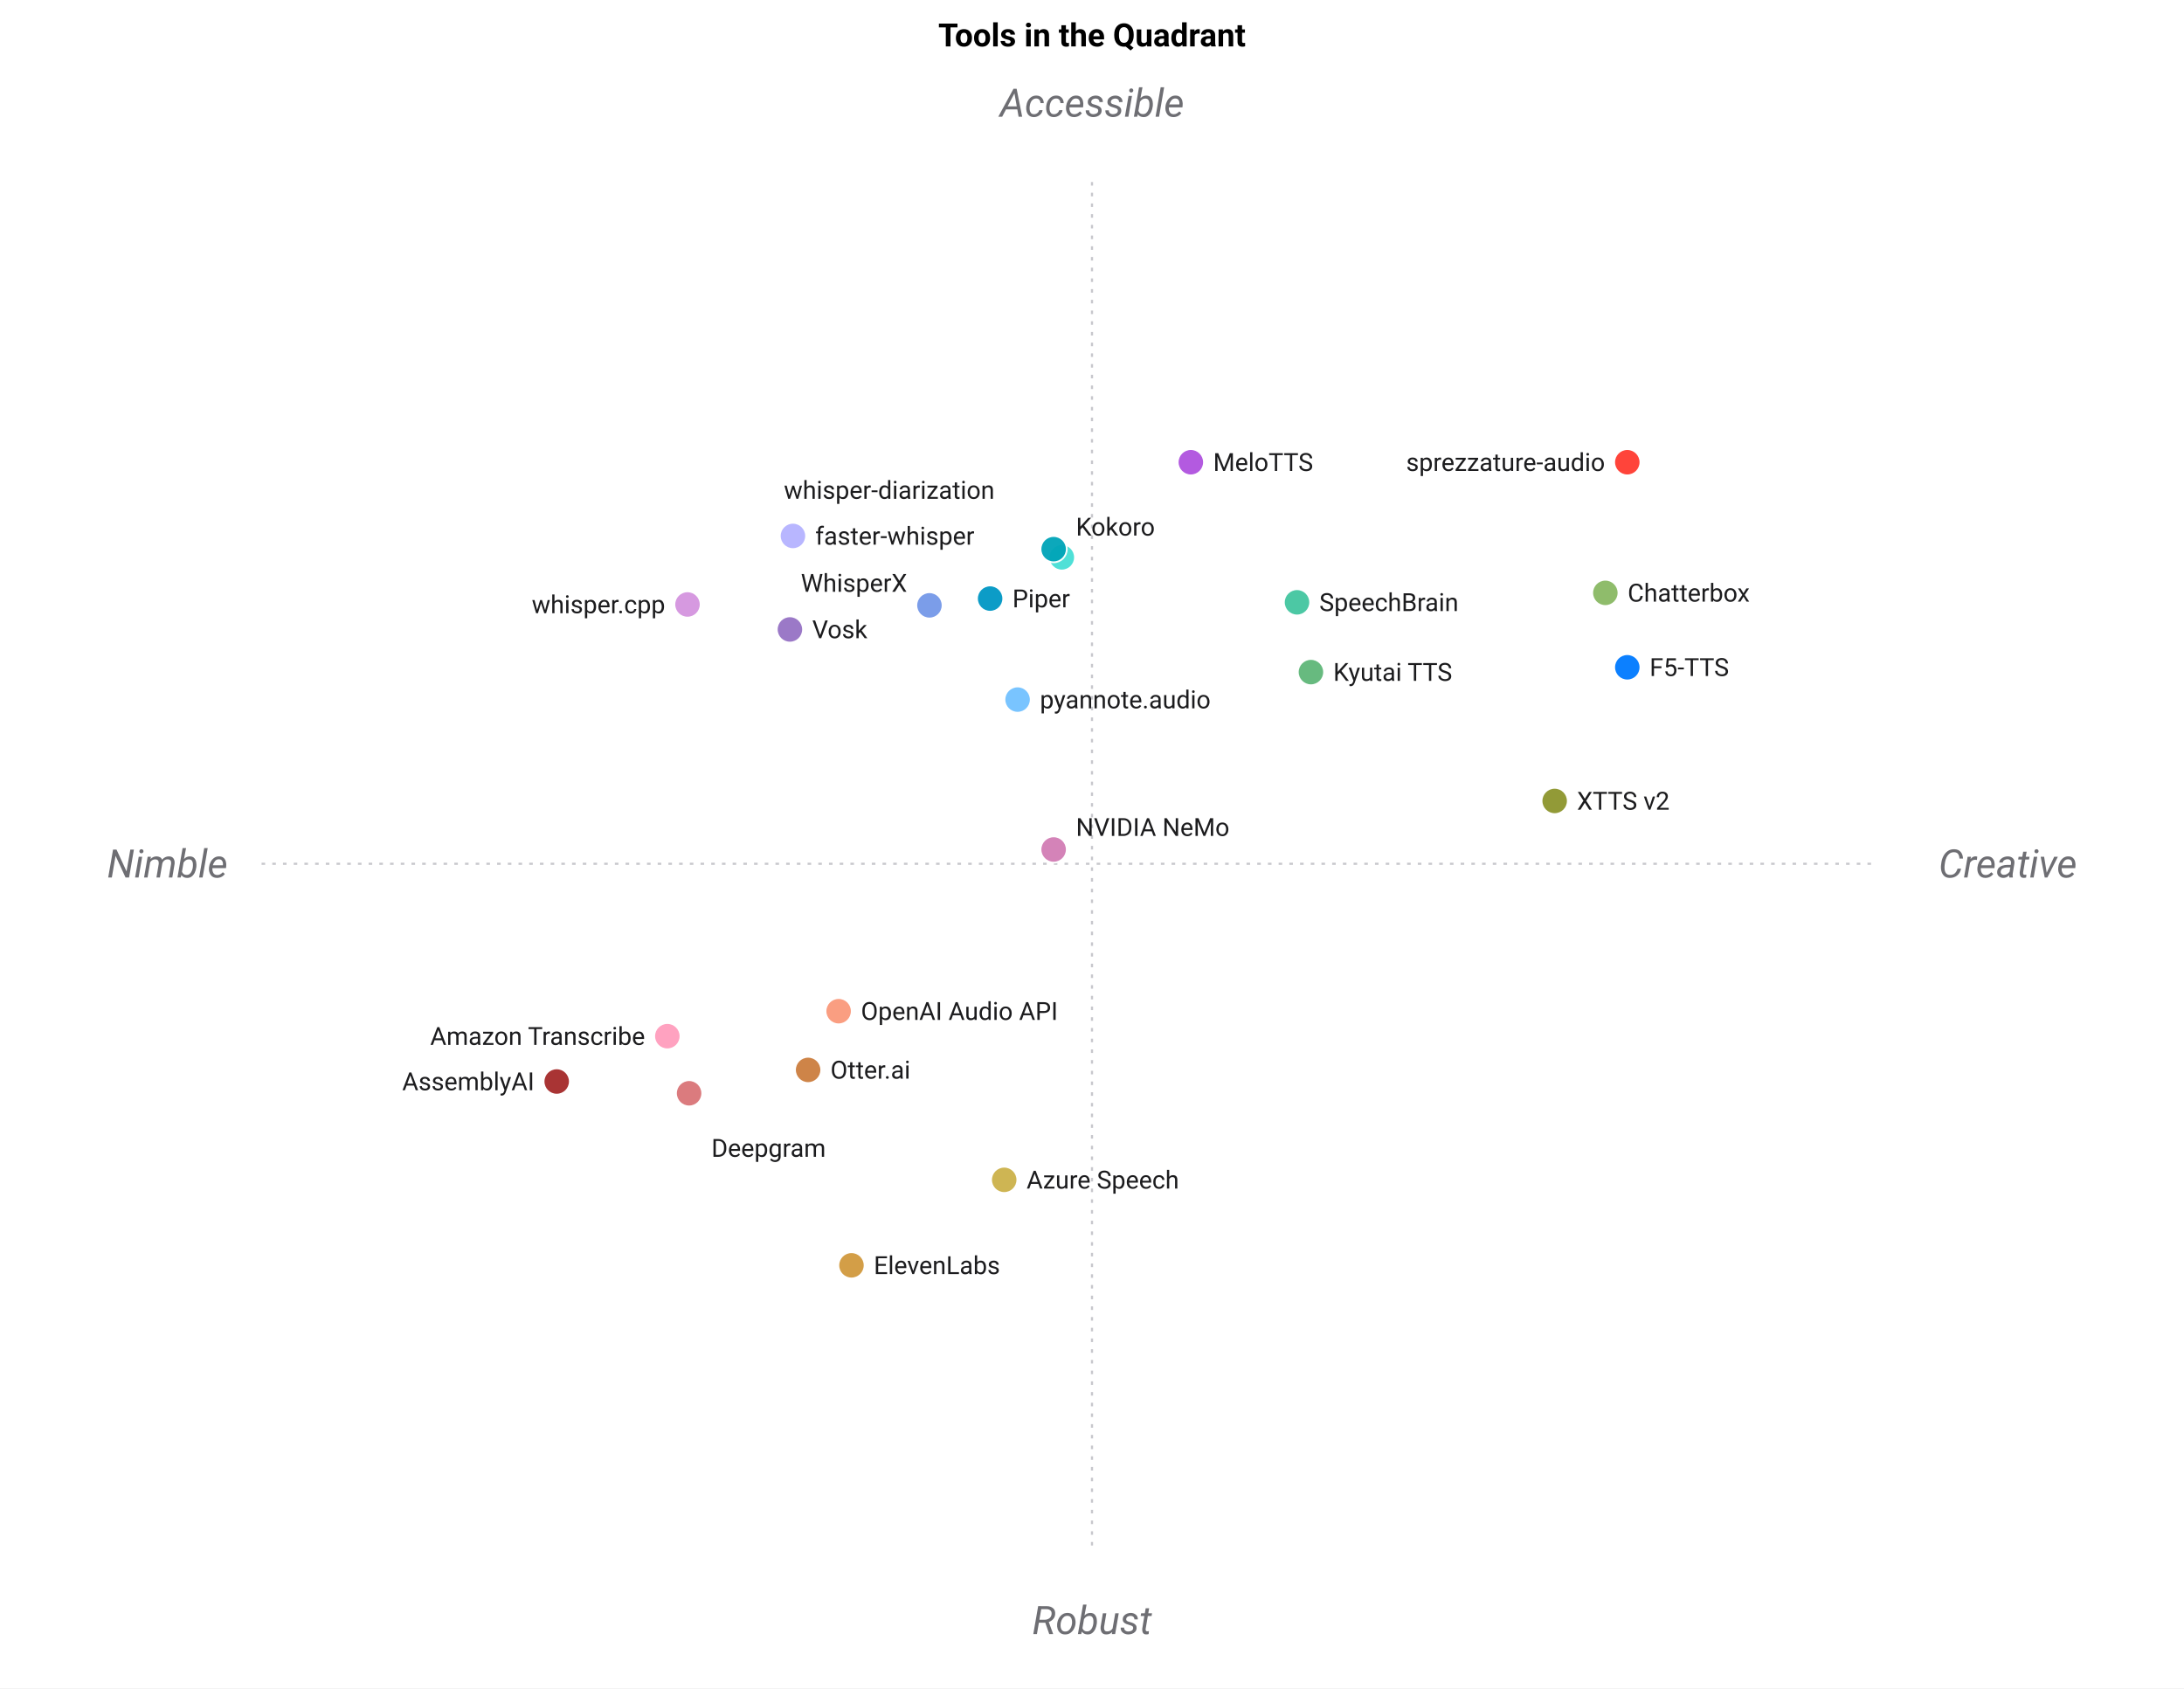
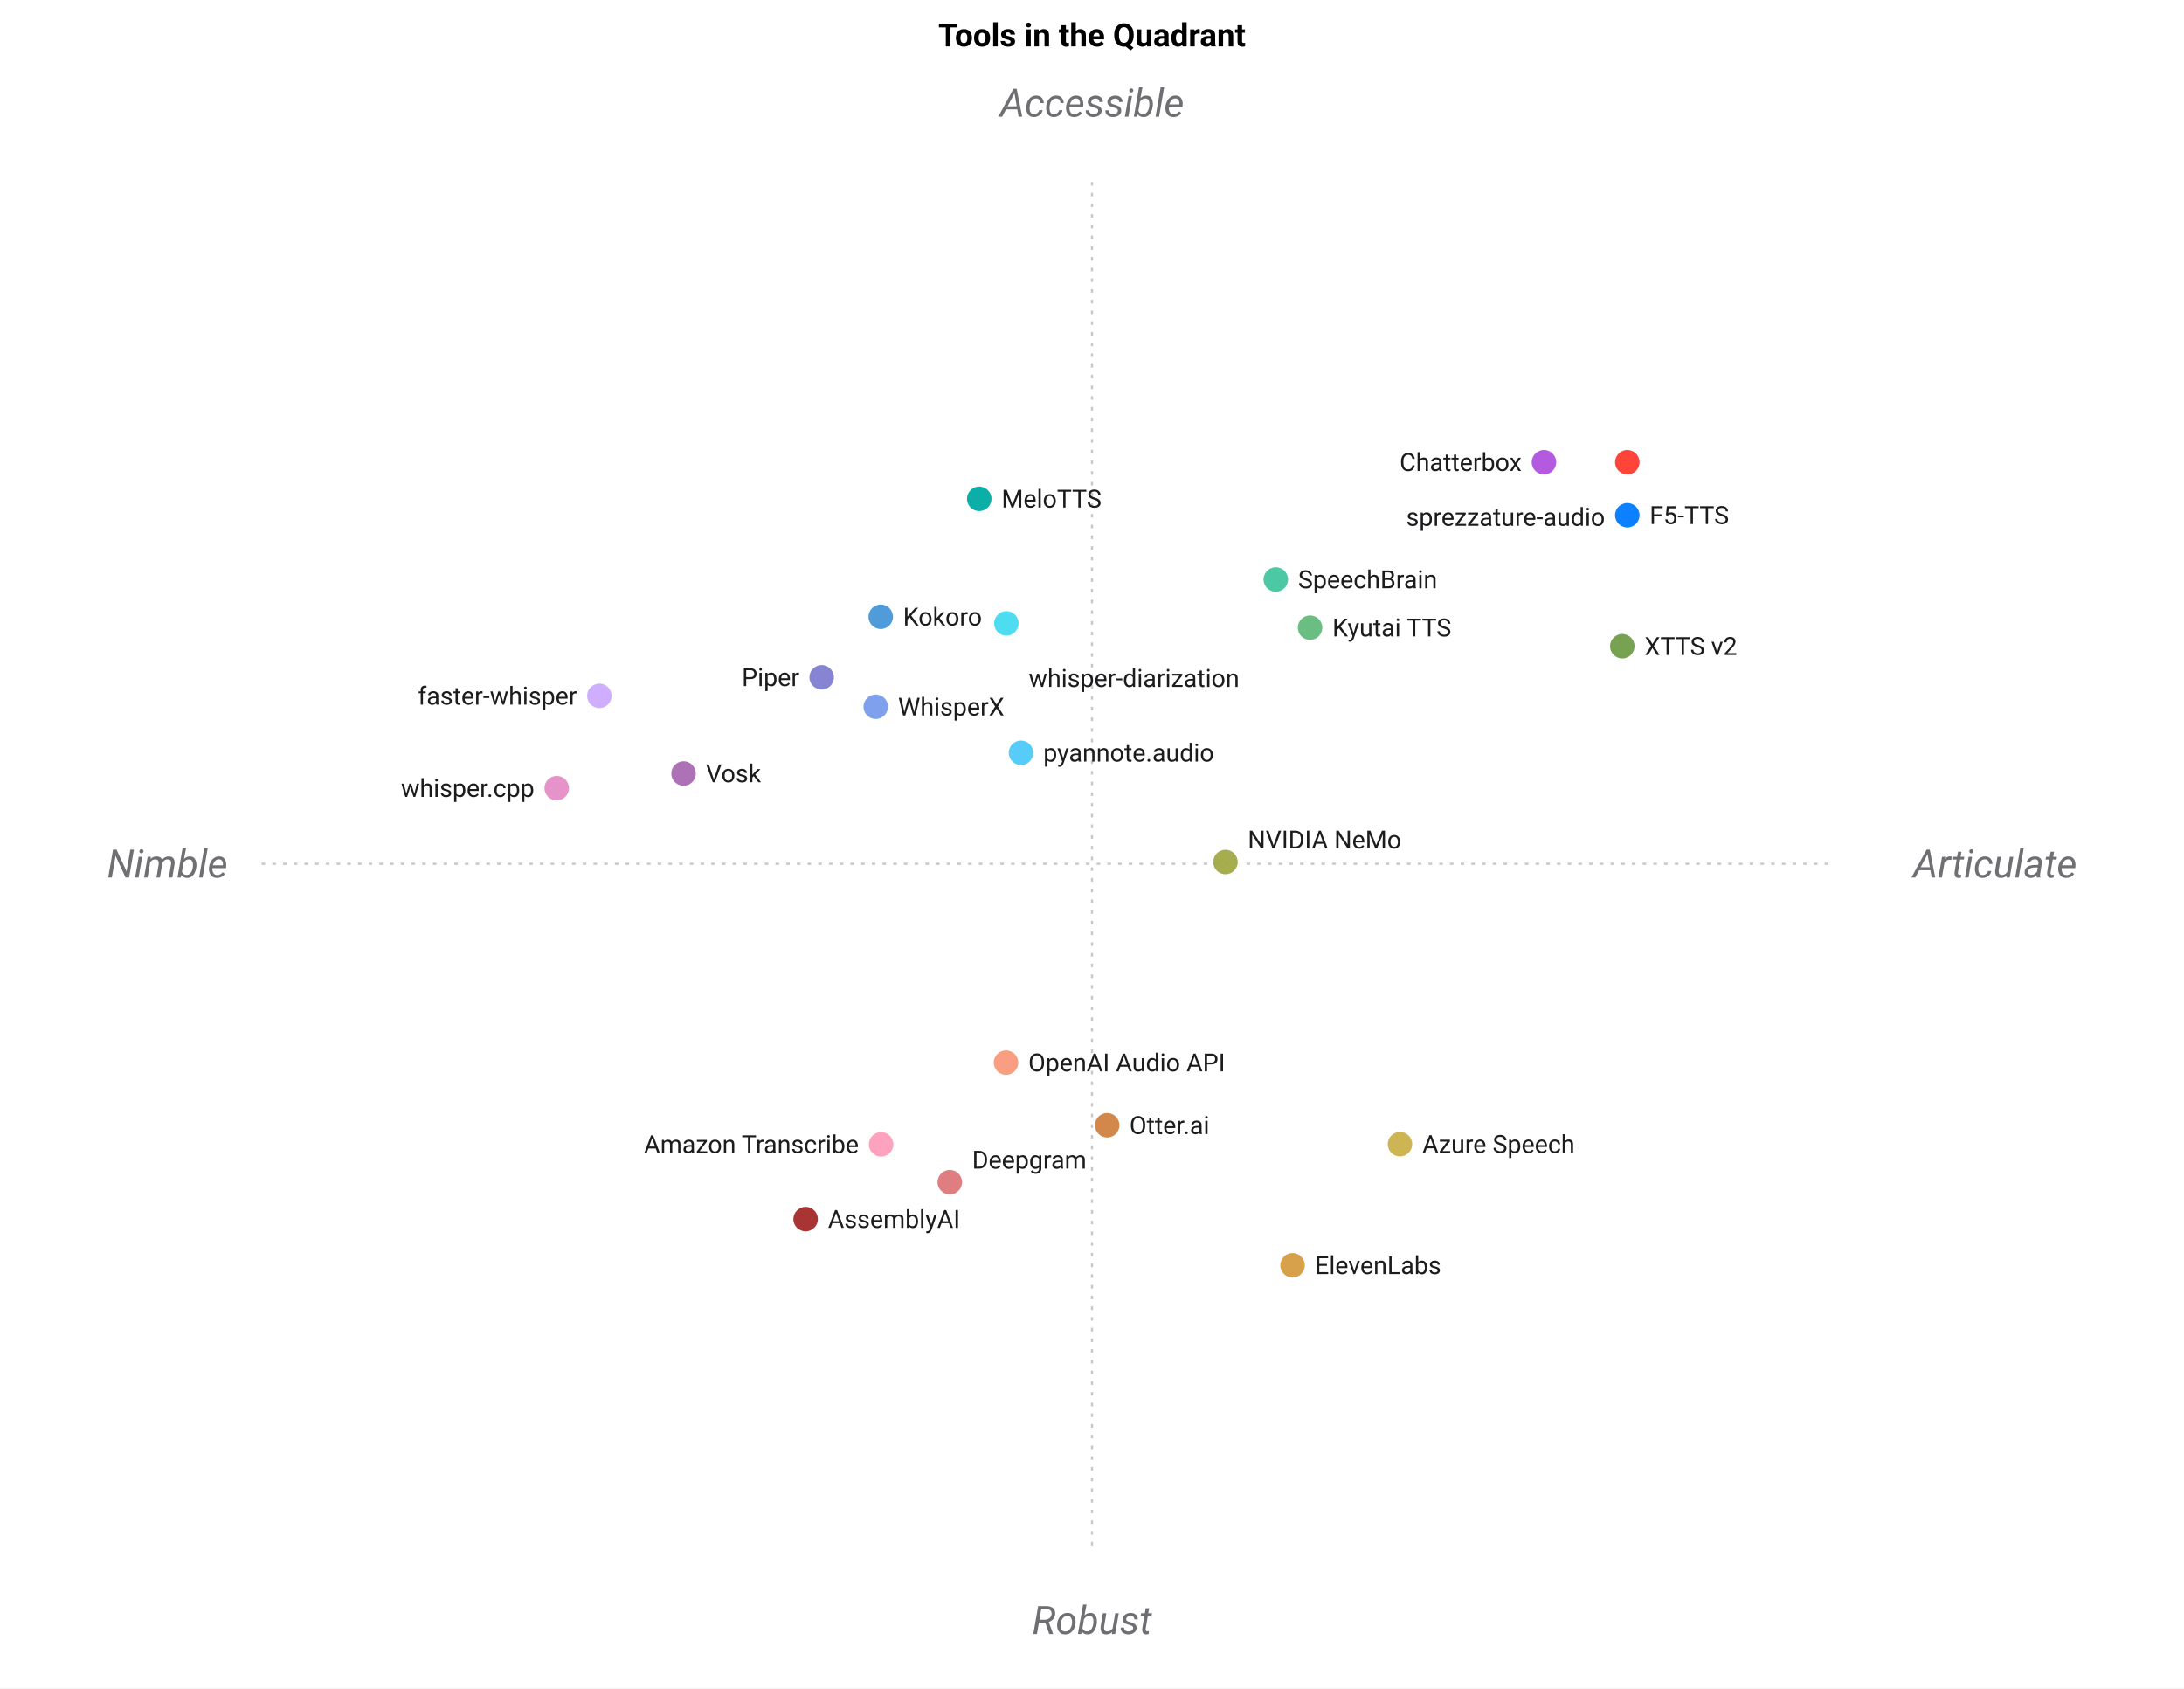
<svg xmlns="http://www.w3.org/2000/svg" width="1224" height="946" viewBox="0 0 1224 946" role="img" aria-labelledby="sp-title sp-desc" font-family="Roboto, -apple-system, Helvetica, Arial, sans-serif">
  <rect width="1224" height="946" fill="#FFFFFF" />
  <style>.sp-dot{cursor:pointer}.sp-dot:hover circle,.sp-dot:focus circle{stroke-width:2.4}.sp-dot:hover,.sp-dot:focus{filter:brightness(1.08);outline:none}</style>
-   <line x1="146.6" y1="484.0" x2="1051.9" y2="484.0" stroke="#C7C7CC" stroke-width="1.2" stroke-dasharray="2,4" />
+   <line x1="146.6" y1="484.0" x2="1026.4" y2="484.0" stroke="#C7C7CC" stroke-width="1.2" stroke-dasharray="2,4" />
  <line x1="612.0" y1="866.0" x2="612.0" y2="102.0" stroke="#C7C7CC" stroke-width="1.2" stroke-dasharray="2,4" />
-   <text data-pole="right" x="1164.0" y="491.7" font-size="22" font-style="italic" fill="#6E6E73" text-anchor="end">Creative</text>
+   <text data-pole="right" x="1164.0" y="491.7" font-size="22" font-style="italic" fill="#6E6E73" text-anchor="end">Articulate</text>
  <text data-pole="left" x="60.0" y="491.7" font-size="22" font-style="italic" fill="#6E6E73" text-anchor="start">Nimble</text>
  <text data-pole="top" x="612.0" y="65.4" font-size="22" font-style="italic" fill="#6E6E73" text-anchor="middle">Accessible</text>
  <text data-pole="bottom" x="612.0" y="915.6" font-size="22" font-style="italic" fill="#6E6E73" text-anchor="middle">Robust</text>
-   <g class="sp-dot" tabindex="0" role="img" aria-label="Tools: sprezzature-audio Local and offline: 5 Free or open source: 5 Permissive commercial licence: 4 Transcription accuracy: 4 Speaker segmentation: 3 Named speaker identification: 5 Speech synthesis: 4 Voice cloning: 3 Timed track produced: 5 Multilingual coverage: 4 Light install without torch: 5 Speed on an ordinary machine: 4 Streaming and real time: 1 Maturity and ecosystem: 1 Commercial support: 1">
+   <g class="sp-dot" tabindex="0" role="img" aria-label="Tools: sprezzature-audio Local and offline: 5 Free or open source: 5 Permissive commercial licence: 4 Transcription accuracy: 4 Speaker segmentation: 3 Named speaker identification: 5 Speech synthesis: 4 Voice cloning: 3 Timed track produced: 5 Multilingual coverage: 4 Light install without torch: 1 Speed on an ordinary machine: 4 Streaming and real time: 1 Maturity and ecosystem: 1 Commercial support: 1">
    <circle cx="912.0" cy="259.0" r="7.36" fill="#FF3B30" stroke="white" stroke-width="1" opacity="0.95" />
  </g>
-   <text x="899.5" y="263.9" font-size="14" fill="#1C1C1E" text-anchor="end">sprezzature-audio</text>
+   <text x="899.5" y="294.6" font-size="14" fill="#1C1C1E" text-anchor="end">sprezzature-audio</text>
  <g class="sp-dot" tabindex="0" role="img" aria-label="Tools: whisper.cpp Local and offline: 5 Free or open source: 5 Permissive commercial licence: 5 Transcription accuracy: 4 Speaker segmentation: 2 Named speaker identification: 1 Speech synthesis: 1 Voice cloning: 1 Timed track produced: 4 Multilingual coverage: 5 Light install without torch: 5 Speed on an ordinary machine: 5 Streaming and real time: 3 Maturity and ecosystem: 5 Commercial support: 2">
-     <circle cx="385.3" cy="338.7" r="7.36" fill="#D494DE" stroke="white" stroke-width="1" opacity="0.95" />
+     <circle cx="312.0" cy="441.6" r="7.36" fill="#E48EC6" stroke="white" stroke-width="1" opacity="0.95" />
  </g>
-   <text x="372.8" y="343.6" font-size="14" fill="#1C1C1E" text-anchor="end">whisper.cpp</text>
+   <text x="299.5" y="446.5" font-size="14" fill="#1C1C1E" text-anchor="end">whisper.cpp</text>
  <g class="sp-dot" tabindex="0" role="img" aria-label="Tools: faster-whisper Local and offline: 5 Free or open source: 5 Permissive commercial licence: 5 Transcription accuracy: 4 Speaker segmentation: 1 Named speaker identification: 1 Speech synthesis: 1 Voice cloning: 1 Timed track produced: 2 Multilingual coverage: 5 Light install without torch: 4 Speed on an ordinary machine: 5 Streaming and real time: 2 Maturity and ecosystem: 5 Commercial support: 2">
-     <circle cx="444.4" cy="300.3" r="7.36" fill="#B4B2FF" stroke="white" stroke-width="1" opacity="0.95" />
+     <circle cx="335.9" cy="389.9" r="7.36" fill="#CDA9FF" stroke="white" stroke-width="1" opacity="0.95" />
  </g>
-   <text x="456.9" y="305.2" font-size="14" fill="#1C1C1E" text-anchor="start">faster-whisper</text>
+   <text x="323.4" y="394.8" font-size="14" fill="#1C1C1E" text-anchor="end">faster-whisper</text>
  <g class="sp-dot" tabindex="0" role="img" aria-label="Tools: WhisperX Local and offline: 5 Free or open source: 5 Permissive commercial licence: 3 Transcription accuracy: 4 Speaker segmentation: 4 Named speaker identification: 1 Speech synthesis: 1 Voice cloning: 1 Timed track produced: 4 Multilingual coverage: 4 Light install without torch: 2 Speed on an ordinary machine: 4 Streaming and real time: 1 Maturity and ecosystem: 4 Commercial support: 1">
-     <circle cx="520.9" cy="339.2" r="7.36" fill="#7598E8" stroke="white" stroke-width="1" opacity="0.95" />
+     <circle cx="490.8" cy="396.0" r="7.36" fill="#789BEC" stroke="white" stroke-width="1" opacity="0.95" />
  </g>
-   <text x="508.4" y="331.6" font-size="14" fill="#1C1C1E" text-anchor="end">WhisperX</text>
+   <text x="503.3" y="400.9" font-size="14" fill="#1C1C1E" text-anchor="start">WhisperX</text>
  <g class="sp-dot" tabindex="0" role="img" aria-label="Tools: whisper-diarization Local and offline: 5 Free or open source: 5 Permissive commercial licence: 4 Transcription accuracy: 4 Speaker segmentation: 4 Named speaker identification: 1 Speech synthesis: 1 Voice cloning: 1 Timed track produced: 4 Multilingual coverage: 3 Light install without torch: 1 Speed on an ordinary machine: 3 Streaming and real time: 1 Maturity and ecosystem: 3 Commercial support: 1">
-     <circle cx="595.1" cy="312.3" r="7.36" fill="#46DED5" stroke="white" stroke-width="1" opacity="0.95" />
+     <circle cx="564.0" cy="349.3" r="7.36" fill="#45DAEF" stroke="white" stroke-width="1" opacity="0.95" />
  </g>
-   <text x="557.4" y="279.5" font-size="14" fill="#1C1C1E" text-anchor="end">whisper-diarization</text>
+   <text x="576.5" y="384.9" font-size="14" fill="#1C1C1E" text-anchor="start">whisper-diarization</text>
  <g class="sp-dot" tabindex="0" role="img" aria-label="Tools: pyannote.audio Local and offline: 5 Free or open source: 5 Permissive commercial licence: 3 Transcription accuracy: 1 Speaker segmentation: 5 Named speaker identification: 3 Speech synthesis: 1 Voice cloning: 1 Timed track produced: 2 Multilingual coverage: 5 Light install without torch: 2 Speed on an ordinary machine: 3 Streaming and real time: 2 Maturity and ecosystem: 5 Commercial support: 4">
-     <circle cx="570.3" cy="392.0" r="7.36" fill="#72C1FF" stroke="white" stroke-width="1" opacity="0.95" />
+     <circle cx="572.2" cy="421.8" r="7.36" fill="#50C9F8" stroke="white" stroke-width="1" opacity="0.95" />
  </g>
-   <text x="582.8" y="396.9" font-size="14" fill="#1C1C1E" text-anchor="start">pyannote.audio</text>
+   <text x="584.7" y="426.7" font-size="14" fill="#1C1C1E" text-anchor="start">pyannote.audio</text>
  <g class="sp-dot" tabindex="0" role="img" aria-label="Tools: NVIDIA NeMo Local and offline: 5 Free or open source: 5 Permissive commercial licence: 5 Transcription accuracy: 5 Speaker segmentation: 5 Named speaker identification: 4 Speech synthesis: 4 Voice cloning: 3 Timed track produced: 2 Multilingual coverage: 4 Light install without torch: 1 Speed on an ordinary machine: 4 Streaming and real time: 4 Maturity and ecosystem: 5 Commercial support: 5">
-     <circle cx="590.5" cy="476.0" r="7.36" fill="#D27DB5" stroke="white" stroke-width="1" opacity="0.95" />
+     <circle cx="686.8" cy="483.0" r="7.36" fill="#A1A945" stroke="white" stroke-width="1" opacity="0.95" />
  </g>
-   <text x="603.0" y="468.4" font-size="14" fill="#1C1C1E" text-anchor="start">NVIDIA NeMo</text>
+   <text x="699.3" y="475.4" font-size="14" fill="#1C1C1E" text-anchor="start">NVIDIA NeMo</text>
  <g class="sp-dot" tabindex="0" role="img" aria-label="Tools: SpeechBrain Local and offline: 5 Free or open source: 5 Permissive commercial licence: 5 Transcription accuracy: 3 Speaker segmentation: 3 Named speaker identification: 4 Speech synthesis: 3 Voice cloning: 2 Timed track produced: 1 Multilingual coverage: 3 Light install without torch: 2 Speed on an ordinary machine: 2 Streaming and real time: 2 Maturity and ecosystem: 4 Commercial support: 1">
-     <circle cx="726.9" cy="337.5" r="7.36" fill="#43C5A0" stroke="white" stroke-width="1" opacity="0.95" />
+     <circle cx="715.0" cy="324.7" r="7.36" fill="#43C5A0" stroke="white" stroke-width="1" opacity="0.95" />
  </g>
-   <text x="739.4" y="342.4" font-size="14" fill="#1C1C1E" text-anchor="start">SpeechBrain</text>
+   <text x="727.5" y="329.6" font-size="14" fill="#1C1C1E" text-anchor="start">SpeechBrain</text>
  <g class="sp-dot" tabindex="0" role="img" aria-label="Tools: Vosk Local and offline: 5 Free or open source: 5 Permissive commercial licence: 5 Transcription accuracy: 2 Speaker segmentation: 2 Named speaker identification: 2 Speech synthesis: 1 Voice cloning: 1 Timed track produced: 3 Multilingual coverage: 4 Light install without torch: 5 Speed on an ordinary machine: 5 Streaming and real time: 5 Maturity and ecosystem: 4 Commercial support: 3">
-     <circle cx="442.7" cy="352.7" r="7.36" fill="#9672C4" stroke="white" stroke-width="1" opacity="0.95" />
+     <circle cx="383.1" cy="433.4" r="7.36" fill="#A96BB2" stroke="white" stroke-width="1" opacity="0.95" />
  </g>
-   <text x="455.2" y="357.6" font-size="14" fill="#1C1C1E" text-anchor="start">Vosk</text>
+   <text x="395.6" y="438.3" font-size="14" fill="#1C1C1E" text-anchor="start">Vosk</text>
  <g class="sp-dot" tabindex="0" role="img" aria-label="Tools: Kokoro Local and offline: 5 Free or open source: 5 Permissive commercial licence: 5 Transcription accuracy: 1 Speaker segmentation: 1 Named speaker identification: 1 Speech synthesis: 5 Voice cloning: 1 Timed track produced: 2 Multilingual coverage: 3 Light install without torch: 5 Speed on an ordinary machine: 5 Streaming and real time: 3 Maturity and ecosystem: 4 Commercial support: 1">
-     <circle cx="590.5" cy="307.7" r="7.36" fill="#00A4B8" stroke="white" stroke-width="1" opacity="0.95" />
+     <circle cx="493.6" cy="345.6" r="7.36" fill="#4796D8" stroke="white" stroke-width="1" opacity="0.95" />
  </g>
-   <text x="603.0" y="300.1" font-size="14" fill="#1C1C1E" text-anchor="start">Kokoro</text>
+   <text x="506.1" y="350.5" font-size="14" fill="#1C1C1E" text-anchor="start">Kokoro</text>
  <g class="sp-dot" tabindex="0" role="img" aria-label="Tools: Piper Local and offline: 5 Free or open source: 5 Permissive commercial licence: 3 Transcription accuracy: 1 Speaker segmentation: 1 Named speaker identification: 1 Speech synthesis: 3 Voice cloning: 1 Timed track produced: 1 Multilingual coverage: 5 Light install without torch: 5 Speed on an ordinary machine: 5 Streaming and real time: 4 Maturity and ecosystem: 4 Commercial support: 1">
-     <circle cx="554.9" cy="335.4" r="7.36" fill="#0097C4" stroke="white" stroke-width="1" opacity="0.95" />
+     <circle cx="460.5" cy="379.5" r="7.36" fill="#817ED2" stroke="white" stroke-width="1" opacity="0.95" />
  </g>
-   <text x="567.4" y="340.3" font-size="14" fill="#1C1C1E" text-anchor="start">Piper</text>
+   <text x="448.0" y="384.4" font-size="14" fill="#1C1C1E" text-anchor="end">Piper</text>
  <g class="sp-dot" tabindex="0" role="img" aria-label="Tools: Chatterbox Local and offline: 5 Free or open source: 5 Permissive commercial licence: 5 Transcription accuracy: 1 Speaker segmentation: 1 Named speaker identification: 1 Speech synthesis: 5 Voice cloning: 5 Timed track produced: 1 Multilingual coverage: 4 Light install without torch: 1 Speed on an ordinary machine: 2 Streaming and real time: 2 Maturity and ecosystem: 3 Commercial support: 1">
-     <circle cx="899.7" cy="332.2" r="7.36" fill="#89B964" stroke="white" stroke-width="1" opacity="0.95" />
+     <circle cx="865.3" cy="259.0" r="7.36" fill="#AF52DE" stroke="white" stroke-width="1" opacity="0.95" />
  </g>
-   <text x="912.2" y="337.1" font-size="14" fill="#1C1C1E" text-anchor="start">Chatterbox</text>
+   <text x="852.8" y="263.9" font-size="14" fill="#1C1C1E" text-anchor="end">Chatterbox</text>
  <g class="sp-dot" tabindex="0" role="img" aria-label="Tools: XTTS v2 Local and offline: 5 Free or open source: 3 Permissive commercial licence: 1 Transcription accuracy: 1 Speaker segmentation: 1 Named speaker identification: 1 Speech synthesis: 4 Voice cloning: 5 Timed track produced: 1 Multilingual coverage: 5 Light install without torch: 1 Speed on an ordinary machine: 2 Streaming and real time: 3 Maturity and ecosystem: 4 Commercial support: 1">
-     <circle cx="871.3" cy="448.8" r="7.36" fill="#8D952D" stroke="white" stroke-width="1" opacity="0.95" />
+     <circle cx="909.2" cy="362.1" r="7.36" fill="#6F9D48" stroke="white" stroke-width="1" opacity="0.95" />
  </g>
-   <text x="883.8" y="453.7" font-size="14" fill="#1C1C1E" text-anchor="start">XTTS v2</text>
+   <text x="921.7" y="367.0" font-size="14" fill="#1C1C1E" text-anchor="start">XTTS v2</text>
  <g class="sp-dot" tabindex="0" role="img" aria-label="Tools: F5-TTS Local and offline: 5 Free or open source: 5 Permissive commercial licence: 2 Transcription accuracy: 1 Speaker segmentation: 1 Named speaker identification: 1 Speech synthesis: 4 Voice cloning: 5 Timed track produced: 1 Multilingual coverage: 3 Light install without torch: 1 Speed on an ordinary machine: 2 Streaming and real time: 2 Maturity and ecosystem: 3 Commercial support: 1">
-     <circle cx="912.0" cy="373.9" r="7.36" fill="#007AFF" stroke="white" stroke-width="1" opacity="0.95" />
+     <circle cx="912.0" cy="288.7" r="7.36" fill="#007AFF" stroke="white" stroke-width="1" opacity="0.95" />
  </g>
-   <text x="924.5" y="378.8" font-size="14" fill="#1C1C1E" text-anchor="start">F5-TTS</text>
+   <text x="924.5" y="293.6" font-size="14" fill="#1C1C1E" text-anchor="start">F5-TTS</text>
  <g class="sp-dot" tabindex="0" role="img" aria-label="Tools: Kyutai TTS Local and offline: 5 Free or open source: 5 Permissive commercial licence: 3 Transcription accuracy: 1 Speaker segmentation: 1 Named speaker identification: 1 Speech synthesis: 4 Voice cloning: 3 Timed track produced: 4 Multilingual coverage: 2 Light install without torch: 2 Speed on an ordinary machine: 4 Streaming and real time: 5 Maturity and ecosystem: 2 Commercial support: 1">
-     <circle cx="734.7" cy="376.6" r="7.36" fill="#5FB779" stroke="white" stroke-width="1" opacity="0.95" />
+     <circle cx="734.2" cy="351.7" r="7.36" fill="#63BB7C" stroke="white" stroke-width="1" opacity="0.95" />
  </g>
-   <text x="747.2" y="381.5" font-size="14" fill="#1C1C1E" text-anchor="start">Kyutai TTS</text>
+   <text x="746.7" y="356.6" font-size="14" fill="#1C1C1E" text-anchor="start">Kyutai TTS</text>
  <g class="sp-dot" tabindex="0" role="img" aria-label="Tools: MeloTTS Local and offline: 5 Free or open source: 5 Permissive commercial licence: 5 Transcription accuracy: 1 Speaker segmentation: 1 Named speaker identification: 1 Speech synthesis: 3 Voice cloning: 1 Timed track produced: 1 Multilingual coverage: 4 Light install without torch: 2 Speed on an ordinary machine: 4 Streaming and real time: 2 Maturity and ecosystem: 3 Commercial support: 1">
-     <circle cx="667.4" cy="259.0" r="7.36" fill="#AF52DE" stroke="white" stroke-width="1" opacity="0.95" />
+     <circle cx="548.8" cy="279.5" r="7.36" fill="#00ABA4" stroke="white" stroke-width="1" opacity="0.95" />
  </g>
-   <text x="679.9" y="263.9" font-size="14" fill="#1C1C1E" text-anchor="start">MeloTTS</text>
+   <text x="561.3" y="284.4" font-size="14" fill="#1C1C1E" text-anchor="start">MeloTTS</text>
  <g class="sp-dot" tabindex="0" role="img" aria-label="Tools: ElevenLabs Local and offline: 1 Free or open source: 1 Permissive commercial licence: 2 Transcription accuracy: 5 Speaker segmentation: 5 Named speaker identification: 2 Speech synthesis: 5 Voice cloning: 5 Timed track produced: 5 Multilingual coverage: 5 Light install without torch: 5 Speed on an ordinary machine: 5 Streaming and real time: 5 Maturity and ecosystem: 5 Commercial support: 5">
-     <circle cx="477.2" cy="709.0" r="7.36" fill="#D1993E" stroke="white" stroke-width="1" opacity="0.95" />
+     <circle cx="724.4" cy="709.0" r="7.36" fill="#D59C42" stroke="white" stroke-width="1" opacity="0.95" />
  </g>
-   <text x="489.7" y="713.9" font-size="14" fill="#1C1C1E" text-anchor="start">ElevenLabs</text>
+   <text x="736.9" y="713.9" font-size="14" fill="#1C1C1E" text-anchor="start">ElevenLabs</text>
  <g class="sp-dot" tabindex="0" role="img" aria-label="Tools: Deepgram Local and offline: 2 Free or open source: 1 Permissive commercial licence: 2 Transcription accuracy: 5 Speaker segmentation: 4 Named speaker identification: 1 Speech synthesis: 4 Voice cloning: 1 Timed track produced: 4 Multilingual coverage: 4 Light install without torch: 5 Speed on an ordinary machine: 5 Streaming and real time: 5 Maturity and ecosystem: 5 Commercial support: 5">
-     <circle cx="386.2" cy="612.6" r="7.36" fill="#D97578" stroke="white" stroke-width="1" opacity="0.95" />
+     <circle cx="532.3" cy="662.4" r="7.36" fill="#DD787B" stroke="white" stroke-width="1" opacity="0.95" />
  </g>
-   <text x="398.7" y="648.2" font-size="14" fill="#1C1C1E" text-anchor="start">Deepgram</text>
+   <text x="544.8" y="654.8" font-size="14" fill="#1C1C1E" text-anchor="start">Deepgram</text>
  <g class="sp-dot" tabindex="0" role="img" aria-label="Tools: AssemblyAI Local and offline: 1 Free or open source: 1 Permissive commercial licence: 2 Transcription accuracy: 5 Speaker segmentation: 5 Named speaker identification: 1 Speech synthesis: 1 Voice cloning: 1 Timed track produced: 4 Multilingual coverage: 4 Light install without torch: 5 Speed on an ordinary machine: 5 Streaming and real time: 5 Maturity and ecosystem: 5 Commercial support: 5">
-     <circle cx="312.0" cy="606.0" r="7.36" fill="#A52A2A" stroke="white" stroke-width="1" opacity="0.95" />
+     <circle cx="451.5" cy="683.1" r="7.36" fill="#A52A2A" stroke="white" stroke-width="1" opacity="0.95" />
  </g>
-   <text x="299.5" y="610.9" font-size="14" fill="#1C1C1E" text-anchor="end">AssemblyAI</text>
+   <text x="464.0" y="688.0" font-size="14" fill="#1C1C1E" text-anchor="start">AssemblyAI</text>
  <g class="sp-dot" tabindex="0" role="img" aria-label="Tools: Azure Speech Local and offline: 3 Free or open source: 1 Permissive commercial licence: 2 Transcription accuracy: 4 Speaker segmentation: 4 Named speaker identification: 4 Speech synthesis: 5 Voice cloning: 4 Timed track produced: 4 Multilingual coverage: 5 Light install without torch: 4 Speed on an ordinary machine: 4 Streaming and real time: 5 Maturity and ecosystem: 5 Commercial support: 5">
-     <circle cx="562.8" cy="661.1" r="7.36" fill="#CCB14A" stroke="white" stroke-width="1" opacity="0.95" />
+     <circle cx="784.6" cy="641.1" r="7.36" fill="#CCB14A" stroke="white" stroke-width="1" opacity="0.95" />
  </g>
-   <text x="575.3" y="666.0" font-size="14" fill="#1C1C1E" text-anchor="start">Azure Speech</text>
+   <text x="797.1" y="646.0" font-size="14" fill="#1C1C1E" text-anchor="start">Azure Speech</text>
  <g class="sp-dot" tabindex="0" role="img" aria-label="Tools: Amazon Transcribe Local and offline: 1 Free or open source: 1 Permissive commercial licence: 2 Transcription accuracy: 4 Speaker segmentation: 4 Named speaker identification: 1 Speech synthesis: 1 Voice cloning: 1 Timed track produced: 4 Multilingual coverage: 4 Light install without torch: 5 Speed on an ordinary machine: 4 Streaming and real time: 4 Maturity and ecosystem: 5 Commercial support: 5">
-     <circle cx="374.0" cy="580.6" r="7.36" fill="#FF9DBD" stroke="white" stroke-width="1" opacity="0.95" />
+     <circle cx="493.8" cy="641.2" r="7.36" fill="#FF9DBD" stroke="white" stroke-width="1" opacity="0.95" />
  </g>
-   <text x="361.5" y="585.5" font-size="14" fill="#1C1C1E" text-anchor="end">Amazon Transcribe</text>
+   <text x="481.3" y="646.1" font-size="14" fill="#1C1C1E" text-anchor="end">Amazon Transcribe</text>
  <g class="sp-dot" tabindex="0" role="img" aria-label="Tools: OpenAI Audio API Local and offline: 1 Free or open source: 1 Permissive commercial licence: 2 Transcription accuracy: 4 Speaker segmentation: 1 Named speaker identification: 1 Speech synthesis: 4 Voice cloning: 1 Timed track produced: 3 Multilingual coverage: 5 Light install without torch: 5 Speed on an ordinary machine: 4 Streaming and real time: 4 Maturity and ecosystem: 5 Commercial support: 4">
-     <circle cx="470.0" cy="566.6" r="7.36" fill="#FA997B" stroke="white" stroke-width="1" opacity="0.95" />
+     <circle cx="563.8" cy="595.4" r="7.36" fill="#FA997B" stroke="white" stroke-width="1" opacity="0.95" />
  </g>
-   <text x="482.5" y="571.5" font-size="14" fill="#1C1C1E" text-anchor="start">OpenAI Audio API</text>
+   <text x="576.3" y="600.3" font-size="14" fill="#1C1C1E" text-anchor="start">OpenAI Audio API</text>
  <g class="sp-dot" tabindex="0" role="img" aria-label="Tools: Otter.ai Local and offline: 1 Free or open source: 1 Permissive commercial licence: 1 Transcription accuracy: 4 Speaker segmentation: 4 Named speaker identification: 4 Speech synthesis: 1 Voice cloning: 1 Timed track produced: 3 Multilingual coverage: 2 Light install without torch: 5 Speed on an ordinary machine: 4 Streaming and real time: 5 Maturity and ecosystem: 4 Commercial support: 4">
-     <circle cx="452.9" cy="599.5" r="7.36" fill="#CC7E3F" stroke="white" stroke-width="1" opacity="0.95" />
+     <circle cx="620.5" cy="630.5" r="7.36" fill="#D08142" stroke="white" stroke-width="1" opacity="0.95" />
  </g>
-   <text x="465.4" y="604.4" font-size="14" fill="#1C1C1E" text-anchor="start">Otter.ai</text>
+   <text x="633.0" y="635.4" font-size="14" fill="#1C1C1E" text-anchor="start">Otter.ai</text>
  <text x="612.0" y="26" font-size="18" font-weight="bold" fill="#000" text-anchor="middle">Tools in the Quadrant</text>
</svg>
